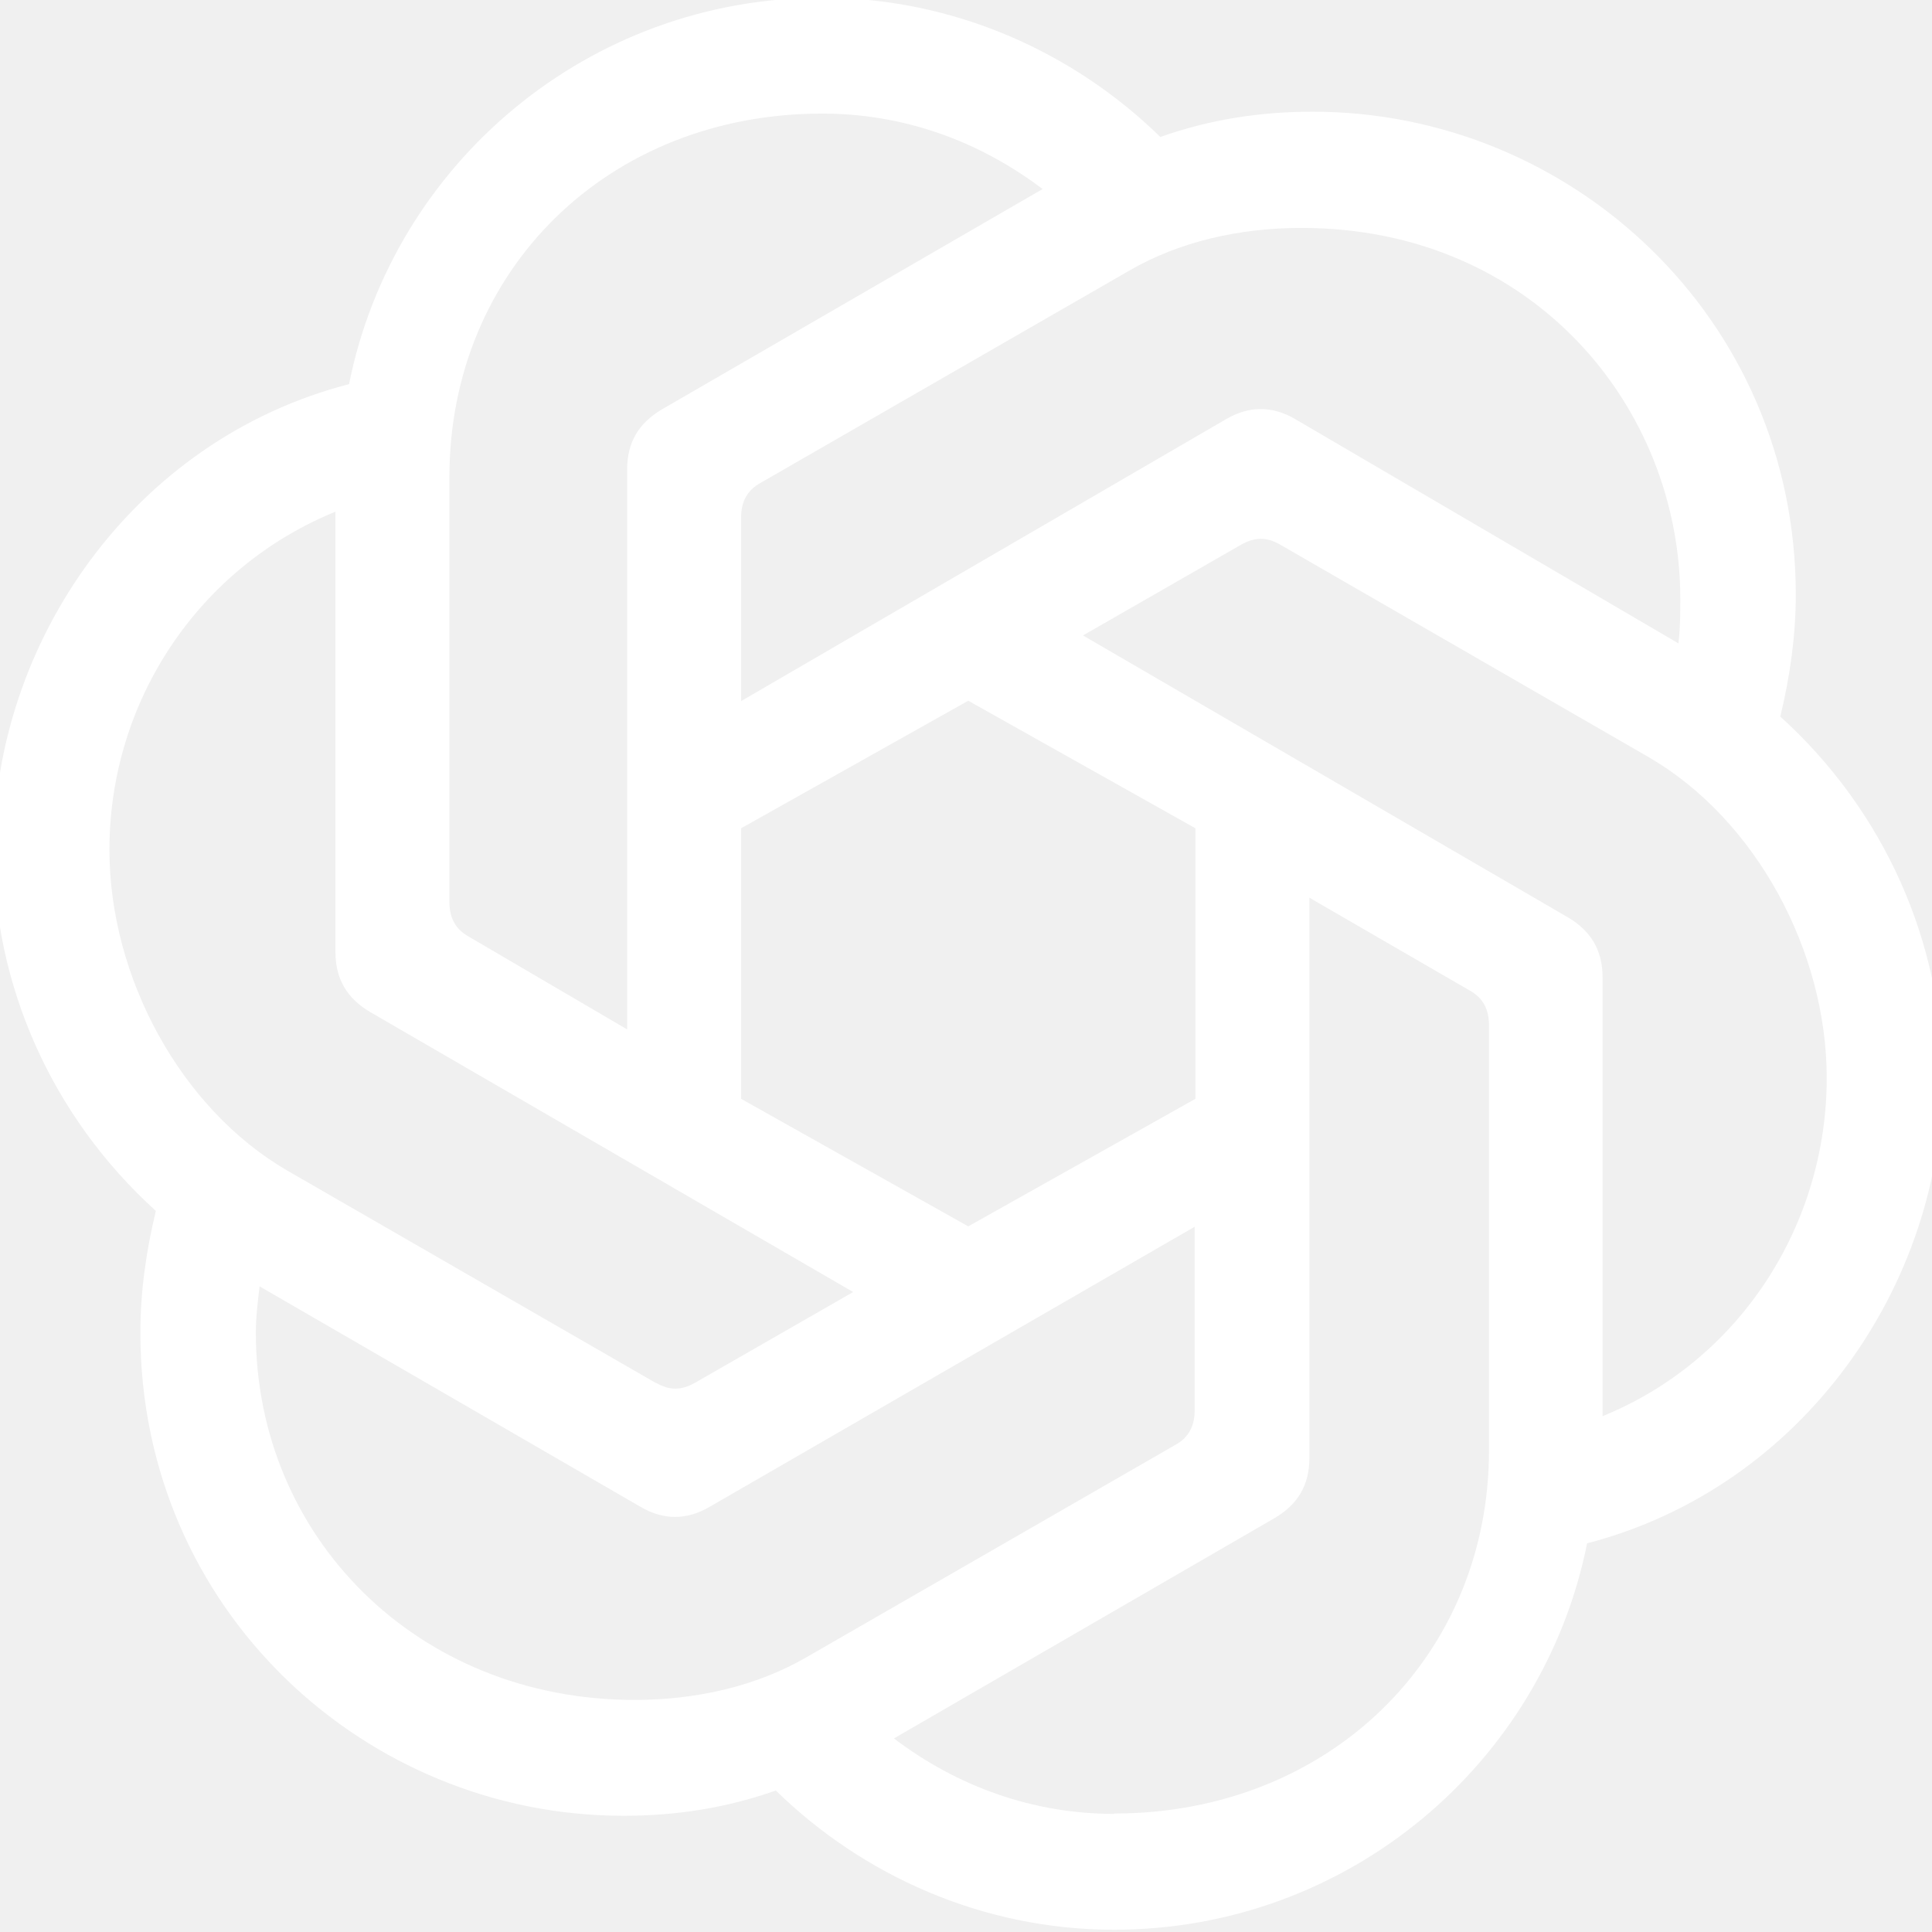
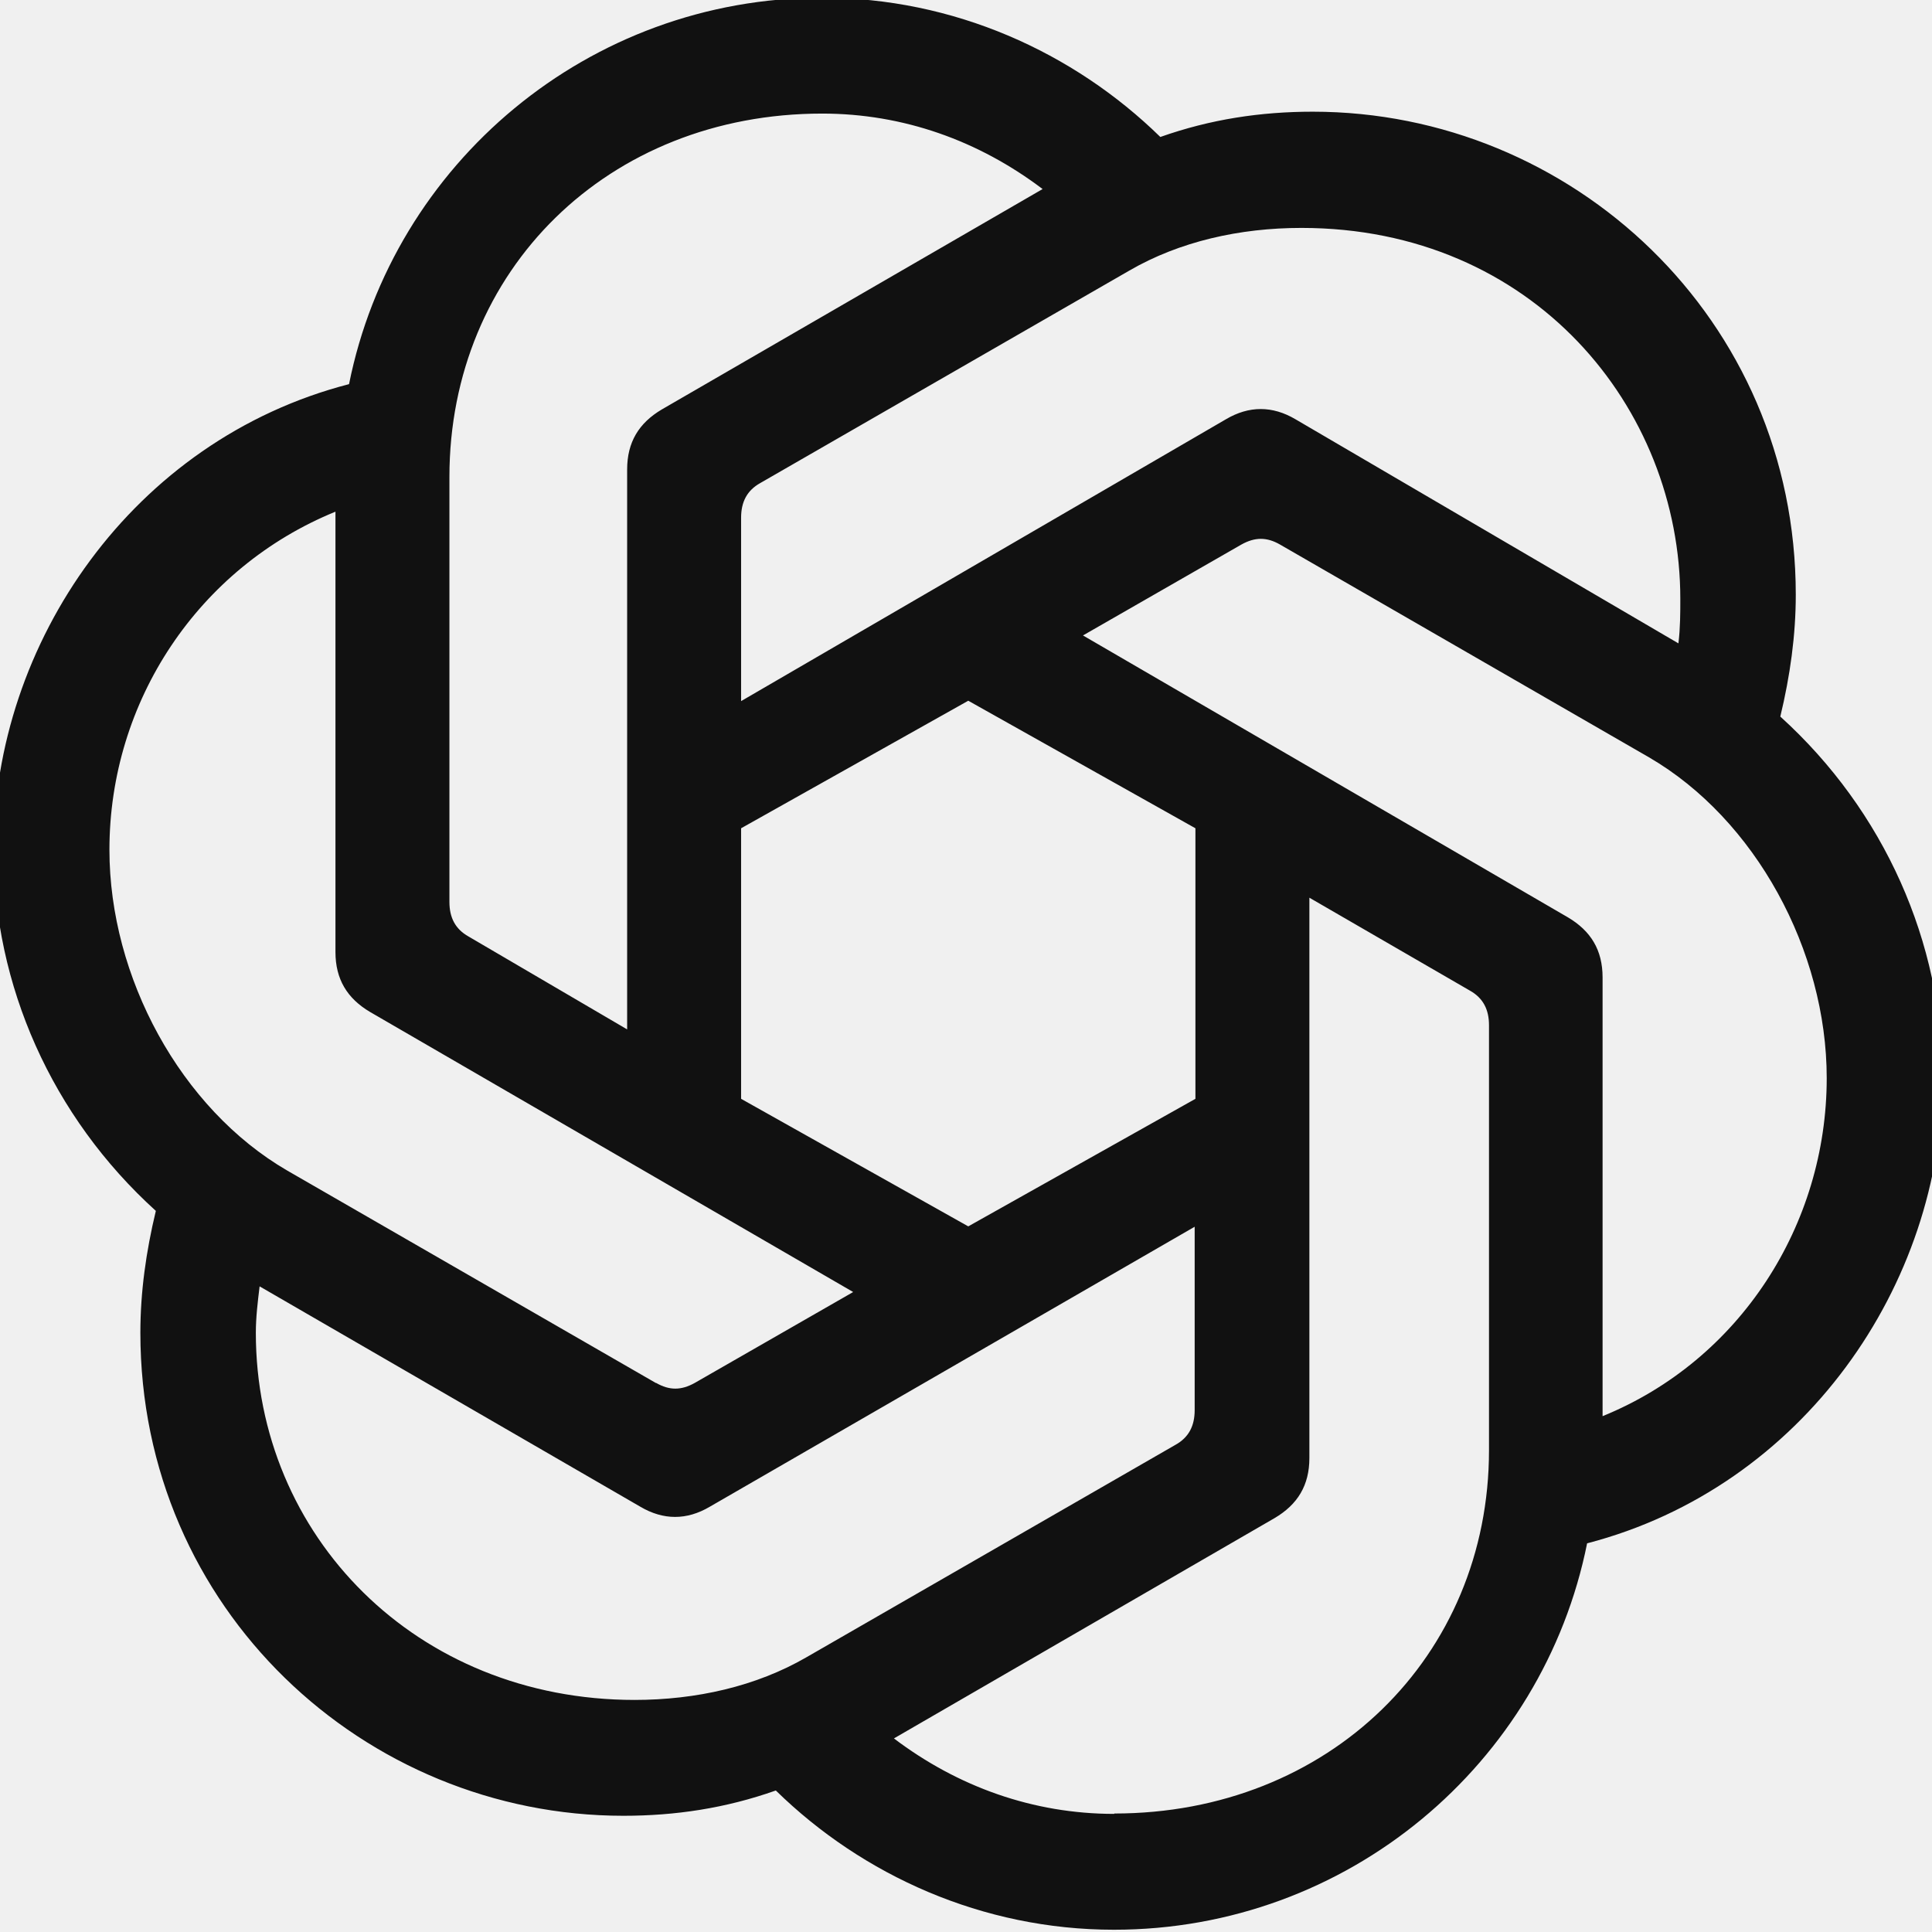
<svg xmlns="http://www.w3.org/2000/svg" viewBox="0 0 512 512" role="img" aria-label="OpenAI">
-   <path fill="#ffffff" d="M196.4 185.8l0-48.6c0-4.1 1.5-7.2 5.1-9.2l97.8-56.3c13.3-7.7 29.2-11.3 45.6-11.3 61.4 0 100.4 47.6 100.4 98.3 0 3.6 0 7.7-.5 11.8L343.3 111.1c-6.1-3.6-12.3-3.6-18.4 0L196.4 185.8zM424.7 375.2l0-116.2c0-7.2-3.1-12.3-9.2-15.9L287 168.4 329 144.3c3.6-2 6.7-2 10.2 0L437 200.7c28.2 16.4 47.1 51.2 47.1 85 0 38.9-23 74.8-59.4 89.6l0 0zM166.2 272.8l-42-24.6c-3.6-2-5.1-5.1-5.1-9.2l0-112.6c0-54.8 42-96.3 98.8-96.3 21.5 0 41.5 7.2 58.4 20L175.4 108.5c-6.1 3.6-9.2 8.7-9.2 15.9l0 148.5 0 0zm90.4 52.2l-60.2-33.8 0-71.7 60.2-33.8 60.2 33.8 0 71.7-60.2 33.8zm38.7 155.7c-21.5 0-41.5-7.2-58.4-20l100.9-58.4c6.1-3.6 9.2-8.7 9.2-15.9l0-148.5 42.5 24.6c3.6 2 5.1 5.1 5.1 9.2l0 112.6c0 54.8-42.5 96.3-99.3 96.3l0 0zM173.8 366.5L76.1 310.2c-28.2-16.4-47.1-51.2-47.1-85 0-39.4 23.6-74.8 59.9-89.6l0 116.7c0 7.2 3.1 12.3 9.2 15.9l128 74.2-42 24.1c-3.6 2-6.7 2-10.2 0zm-5.6 84c-57.9 0-100.4-43.5-100.4-97.3 0-4.1 .5-8.2 1-12.3l100.9 58.4c6.1 3.6 12.3 3.6 18.4 0l128.5-74.2 0 48.6c0 4.1-1.5 7.2-5.1 9.2l-97.8 56.3c-13.3 7.7-29.2 11.3-45.6 11.3l0 0zm127 60.9c62 0 113.7-44 125.4-102.4 57.3-14.9 94.2-68.6 94.2-123.4 0-35.8-15.4-70.7-43-95.7 2.6-10.8 4.1-21.5 4.1-32.3 0-73.2-59.4-128-128-128-13.8 0-27.1 2-40.4 6.7-23-22.5-54.8-36.9-89.6-36.9-62 0-113.7 44-125.4 102.4-57.3 14.8-94.2 68.6-94.2 123.4 0 35.8 15.4 70.7 43 95.7-2.6 10.8-4.1 21.5-4.1 32.3 0 73.2 59.4 128 128 128 13.8 0 27.1-2 40.4-6.7 23 22.5 54.8 36.9 89.6 36.9z" />
+   <path fill="#111111" d="M196.4 185.8l0-48.6c0-4.1 1.5-7.2 5.1-9.2l97.8-56.3c13.3-7.7 29.2-11.3 45.6-11.3 61.4 0 100.4 47.6 100.4 98.3 0 3.6 0 7.7-.5 11.8L343.3 111.1c-6.1-3.6-12.3-3.6-18.4 0L196.4 185.8zM424.7 375.2l0-116.2c0-7.2-3.1-12.3-9.2-15.9L287 168.4 329 144.3c3.6-2 6.7-2 10.2 0L437 200.7c28.2 16.4 47.1 51.2 47.1 85 0 38.9-23 74.8-59.4 89.6l0 0zM166.2 272.8l-42-24.6c-3.6-2-5.1-5.1-5.1-9.2l0-112.6c0-54.8 42-96.3 98.8-96.3 21.5 0 41.5 7.2 58.4 20L175.4 108.5c-6.1 3.6-9.2 8.7-9.2 15.9l0 148.5 0 0zm90.4 52.2l-60.2-33.8 0-71.7 60.2-33.8 60.2 33.8 0 71.7-60.2 33.8zm38.7 155.7c-21.5 0-41.5-7.2-58.4-20l100.9-58.4c6.1-3.6 9.2-8.7 9.2-15.9l0-148.5 42.5 24.6c3.6 2 5.1 5.1 5.1 9.2l0 112.6c0 54.8-42.5 96.3-99.3 96.3l0 0zM173.8 366.5L76.1 310.2c-28.2-16.4-47.1-51.2-47.1-85 0-39.4 23.6-74.8 59.9-89.6l0 116.7c0 7.2 3.1 12.3 9.2 15.9l128 74.2-42 24.1c-3.6 2-6.7 2-10.2 0zm-5.6 84c-57.9 0-100.4-43.5-100.4-97.3 0-4.1 .5-8.2 1-12.3l100.9 58.4c6.1 3.6 12.3 3.6 18.4 0l128.5-74.2 0 48.6c0 4.1-1.5 7.2-5.1 9.2l-97.8 56.3c-13.3 7.7-29.2 11.3-45.6 11.3l0 0zm127 60.9c62 0 113.7-44 125.4-102.4 57.3-14.9 94.2-68.6 94.2-123.4 0-35.8-15.4-70.7-43-95.7 2.6-10.8 4.1-21.5 4.1-32.3 0-73.2-59.4-128-128-128-13.8 0-27.1 2-40.4 6.7-23-22.5-54.8-36.9-89.6-36.9-62 0-113.7 44-125.4 102.4-57.3 14.8-94.2 68.6-94.2 123.4 0 35.8 15.4 70.7 43 95.7-2.6 10.8-4.1 21.5-4.1 32.3 0 73.2 59.4 128 128 128 13.8 0 27.1-2 40.4-6.7 23 22.5 54.8 36.9 89.6 36.9z" />
</svg>
